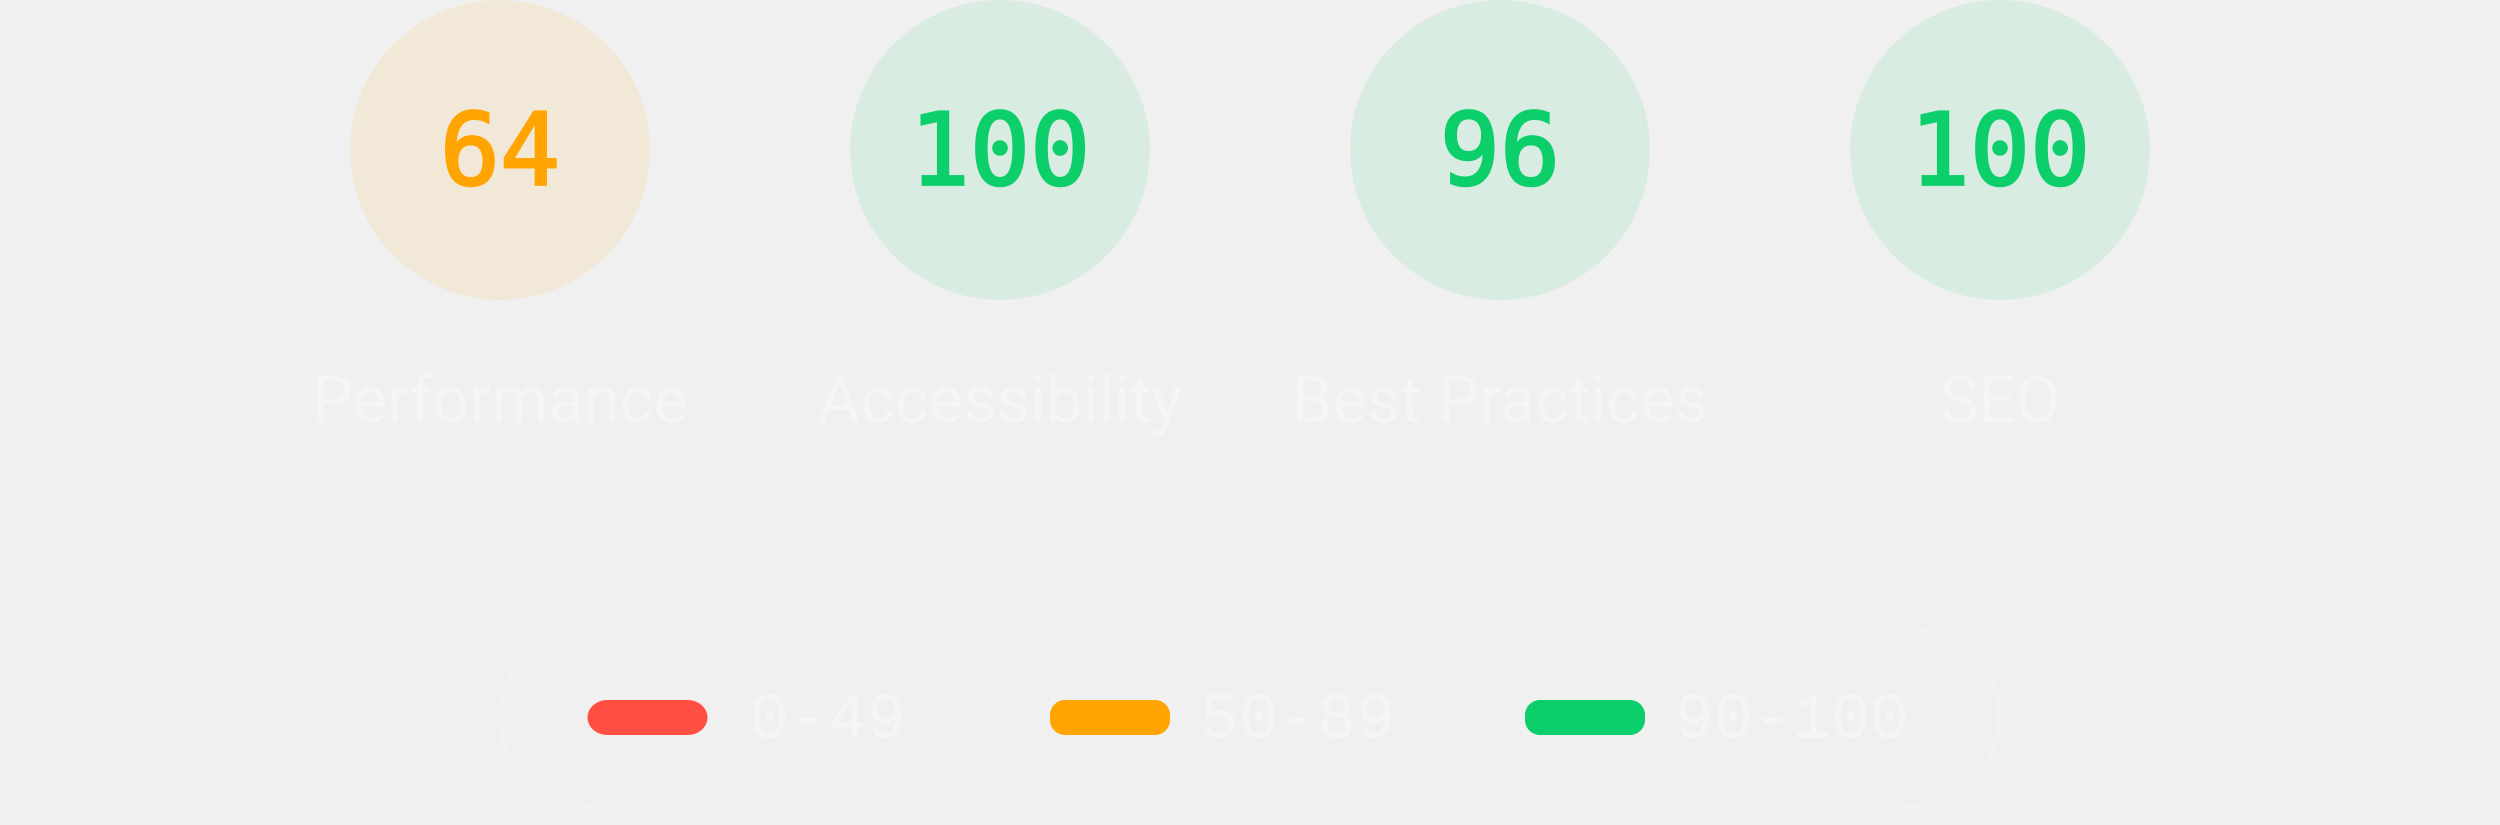
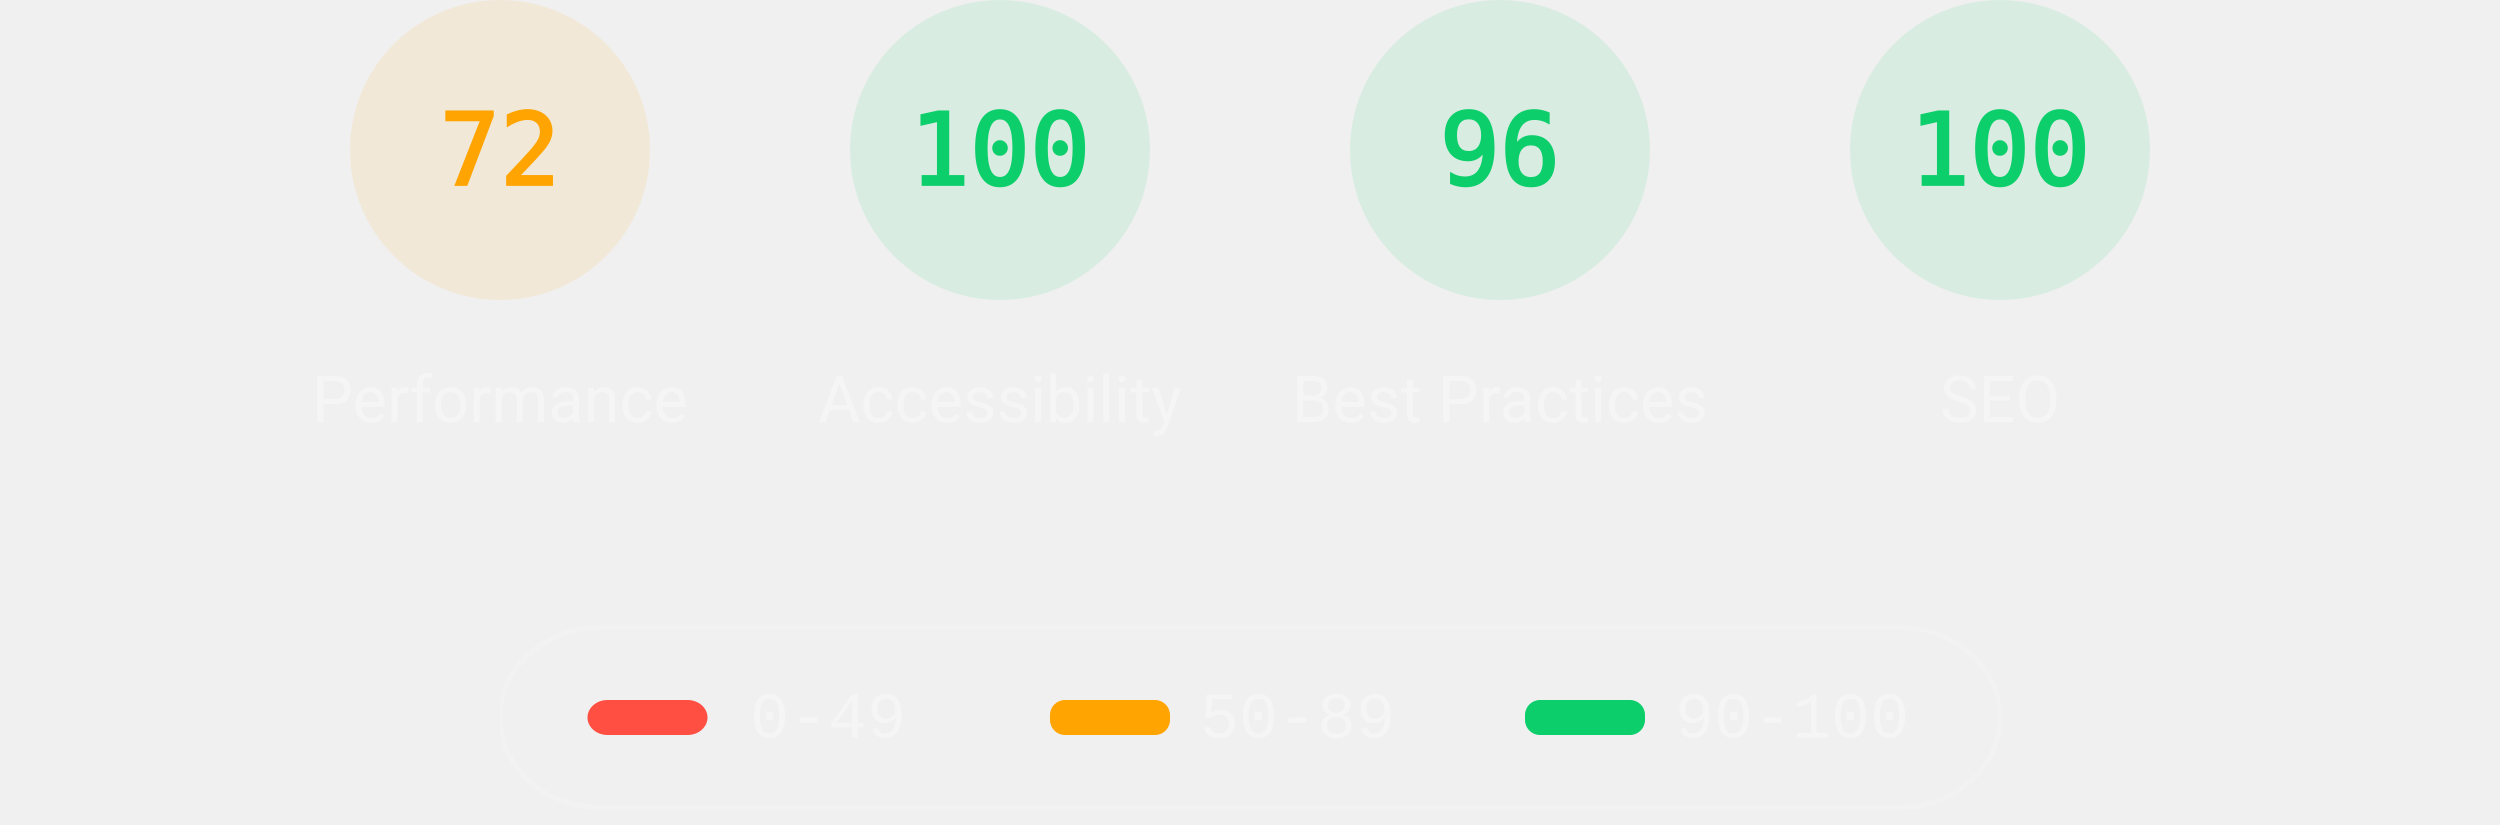
<svg xmlns="http://www.w3.org/2000/svg" class="theme--dark" fill="none" width="1000" height="330">
  <style>
			.gauge-base {
				opacity: 0.1
			}

			.gauge-arc {
				fill: none;
				animation-delay: 250ms;
				stroke-linecap: round;
				transform: rotate(-90deg);
				transform-origin: 100px 60px;
				animation: load-gauge 1s ease forwards
			}

			.guage-text {
				font-size: 40px;
				font-family: monospace;
				text-align: center
			}

			.guage-red {
				color: #ff4e42;
				fill: #ff4e42;
				stroke: #ff4e42
			}
			.guage-orange {
				color: #ffa400;
				fill: #ffa400;
				stroke: #ffa400
			}
			.guage-green {
				color: #0cce6b;
				fill: #0cce6b;
				stroke: #0cce6b
			}
			.theme--agnostic .guage-undefined {
				color: #5c5c5c;
				fill: #5c5c5c;
				stroke: #5c5c5c
			}
			.theme--light .guage-undefined {
				color: #1e1e1e;
				fill: #1e1e1e;
				stroke: #1e1e1e
			}
			.theme--dark .guage-undefined {
				color: #f5f5f5;
				fill: #f5f5f5;
				stroke: #f5f5f5
			}

			.guage-title {
				stroke: none;
				font-size: 26px;
				line-height: 26px;
				font-family: Roboto, Halvetica, Arial, sans-serif
			}
			.metric.guage-title {
				font-family: 'Courier New', Courier, monospace
			}
			.theme--agnostic .guage-title {
				color: #737373;
				fill: #737373
			}
			.theme--light .guage-title {
				color: #212121;
				fill: #212121
			}
			.theme--dark .guage-title {
				color: #f5f5f5;
				fill: #f5f5f5
			}

			@keyframes load-gauge {
				from {
					stroke-dasharray: 0 352.858
				}
			}
			.lh-gauge--pwa__disc {
				fill: #e0e0e0
			}
			.lh-gauge--pwa__logo {
				position: relative;
				fill: #b0b0b0
			}
			.lh-gauge--pwa__invisible {
				display: none
			}
			.lh-gauge--pwa__visible {
				display: inline
			}
			.guage-invisible {
				display: none
			}
			.lh-gauge--pwa__logo--primary-color {
				fill: #304ffe
			}
			.theme--agnostic .lh-gauge--pwa__logo--secondary-color {
				fill: #787878
			}
			.theme--light .lh-gauge--pwa__logo--secondary-color {
				fill: #3d3d3d
			}
			.theme--dark .lh-gauge--pwa__logo--secondary-color {
				fill: #d8b6b6
			}
			.theme--light #svg_2 {
				stroke: #00000022
			}
			.theme--agnostic #svg_2 {
				stroke: #616161
			}
			.theme--light #svg_2 {
				stroke: #00000022
			}
			.theme--dark #svg_2 {
				stroke: #f5f5f566
			}
		</style>
  <svg class="guage-div guage-perf guage-orange" viewBox="0 0 200 200" width="200" height="200" x="100" y="0">
    <circle class="gauge-base" r="56" cx="100" cy="60" stroke-width="8" />
-     <circle class="gauge-arc guage-arc-1" r="56" cx="100" cy="60" stroke-width="8" style="stroke-dasharray: 225.189, 351.858;" />
-     <text class="guage-text" x="100px" y="60px" alignment-baseline="central" dominant-baseline="central" text-anchor="middle">64</text>
+     <circle class="gauge-arc guage-arc-1" r="56" cx="100" cy="60" stroke-width="8" style="stroke-dasharray: 253.338, 351.858;" />
+     <text class="guage-text" x="100px" y="60px" alignment-baseline="central" dominant-baseline="central" text-anchor="middle">72</text>
    <text class="guage-title" x="100px" y="160px" alignment-baseline="central" dominant-baseline="central" text-anchor="middle">Performance</text>
  </svg>
  <svg class="guage-div guage-acc guage-green" viewBox="0 0 200 200" width="200" height="200" x="300" y="0">
    <circle class="gauge-base" r="56" cx="100" cy="60" stroke-width="8" />
    <circle class="gauge-arc guage-arc-2" r="56" cx="100" cy="60" stroke-width="8" style="stroke-dasharray: 351.858, 351.858;" />
    <text class="guage-text" x="100px" y="60px" alignment-baseline="central" dominant-baseline="central" text-anchor="middle">100</text>
    <text class="guage-title" x="100px" y="160px" alignment-baseline="central" dominant-baseline="central" text-anchor="middle">Accessibility</text>
  </svg>
  <svg class="guage-div guage-best guage-green" viewBox="0 0 200 200" width="200" height="200" x="500" y="0">
    <circle class="gauge-base" r="56" cx="100" cy="60" stroke-width="8" />
    <circle class="gauge-arc guage-arc-3" r="56" cx="100" cy="60" stroke-width="8" style="stroke-dasharray: 337.784, 351.858;" />
    <text class="guage-text" x="100px" y="60px" alignment-baseline="central" dominant-baseline="central" text-anchor="middle">96</text>
    <text class="guage-title" x="100px" y="160px" alignment-baseline="central" dominant-baseline="central" text-anchor="middle">Best Practices</text>
  </svg>
  <svg class="guage-div guage-seo guage-green" viewBox="0 0 200 200" width="200" height="200" x="700" y="0">
    <circle class="gauge-base" r="56" cx="100" cy="60" stroke-width="8" />
    <circle class="gauge-arc guage-arc-4" r="56" cx="100" cy="60" stroke-width="8" style="stroke-dasharray: 351.858, 351.858;" />
    <text class="guage-text" x="100px" y="60px" alignment-baseline="central" dominant-baseline="central" text-anchor="middle">100</text>
    <text class="guage-title" x="100px" y="160px" alignment-baseline="central" dominant-baseline="central" text-anchor="middle">SEO</text>
  </svg>
  <svg class="guage-div guage-pwa guage-invisible" viewBox="0 0 200 200" width="200" height="200" x="900" y="0">
    <svg viewBox="0 0 60 60" width="112" height="112" x="44" y="4">
      <defs>
        <linearGradient id="lh-gauge--pwa__check-circle__gradient-0" x1="50%" y1="0%" x2="50%" y2="100%">
          <stop stop-color="#00C852" offset="0%" />
          <stop stop-color="#009688" offset="100%" />
        </linearGradient>
        <linearGradient id="lh-gauge--pwa__installable__shadow-gradient-0" x1="76.056%" x2="24.111%" y1="82.995%" y2="24.735%">
          <stop stop-color="#A5D6A7" offset="0%" />
          <stop stop-color="#80CBC4" offset="100%" />
        </linearGradient>
        <linearGradient id="lh-gauge--pwa__fast-reliable__shadow-gradient-0" x1="76.056%" y1="82.995%" x2="25.678%" y2="26.493%">
          <stop stop-color="#64B5F6" offset="0%" />
          <stop stop-color="#2979FF" offset="100%" />
        </linearGradient>
        <g id="lh-gauge--pwa__fast-reliable-badge-0">
          <circle fill="#FFFFFF" cx="10" cy="10" r="10" />
          <path fill="#304FFE" d="M10 3.58l5.25 2.34v3.5c0 3.23-2.24 6.26-5.25 7-3.01-.74-5.25-3.77-5.25-7v-3.5L10 3.58zm-.47 10.74l2.76-4.83.03-.07c.04-.08 0-.24-.22-.24h-1.64l.47-3.26h-.47l-2.7 4.77c-.02.01.05-.1-.04.05-.09.16-.1.31.18.31h1.63l-.47 3.27h.47z" />
        </g>
        <g id="lh-gauge--pwa__installable-badge-0">
          <circle fill="#FFFFFF" cx="10" cy="10" r="10" />
          <path fill="#009688" d="M10 4.167A5.835 5.835 0 0 0 4.167 10 5.835 5.835 0 0 0 10 15.833 5.835 5.835 0 0 0 15.833 10 5.835 5.835 0 0 0 10 4.167zm2.917 6.416h-2.334v2.334H9.417v-2.334H7.083V9.417h2.334V7.083h1.166v2.334h2.334v1.166z" />
        </g>
      </defs>
      <g stroke="none" fill-rule="nonzero">
        <circle class="lh-gauge--pwa__disc" cx="30" cy="30" r="30" />
        <g class="lh-gauge--pwa__logo">
          <path d="M35.66 19.39l.7-1.75h2L37.4 15 38.6 12l3.4 9h-2.51l-.58-1.61z" />
          <path d="M33.52 21l3.65-9h-2.42l-2.5 5.82L30.5 12h-1.86l-1.9 5.82-1.35-2.65-1.21 3.72L25.4 21h2.38l1.72-5.2 1.64 5.2z" />
          <path fill-rule="nonzero" d="M20.3 17.91h1.48c.45 0 .85-.05 1.2-.15l.39-1.18 1.07-3.3a2.64 2.64 0 0 0-.28-.37c-.55-.6-1.36-.91-2.42-.91H18v9h2.3V17.9zm1.96-3.84c.22.22.33.5.33.87 0 .36-.1.65-.29.87-.2.23-.59.35-1.15.35h-.86v-2.41h.87c.52 0 .89.1 1.1.32z" />
        </g>
        <rect class="lh-gauge--pwa__component lh-gauge--pwa__na-line lh-gauge--pwa__invisible" fill="#FFFFFF" x="20" y="32" width="20" height="4" rx="2" />
        <g class="lh-gauge--pwa__component lh-gauge--pwa__fast-reliable-badge lh-gauge--pwa__invisible" transform="translate(20, 29)">
          <path fill="url(#lh-gauge--pwa__fast-reliable__shadow-gradient-0)" d="M33.63 19.49A30 30 0 0 1 16.2 30.36L3 17.14 17.14 3l16.49 16.49z" />
          <use href="#lh-gauge--pwa__fast-reliable-badge-0" />
        </g>
        <g class="lh-gauge--pwa__component lh-gauge--pwa__installable-badge lh-gauge--pwa__invisible" transform="translate(20, 29)">
          <path fill="url(#lh-gauge--pwa__installable__shadow-gradient-0)" d="M33.629 19.487c-4.272 5.453-10.391 9.39-17.415 10.869L3 17.142 17.142 3 33.63 19.487z" />
          <use href="#lh-gauge--pwa__installable-badge-0" />
        </g>
        <g class="lh-gauge--pwa__component lh-gauge--pwa__fast-reliable-installable-badges lh-gauge--pwa__invisible">
          <g transform="translate(8, 29)">
            <path fill="url(#lh-gauge--pwa__fast-reliable__shadow-gradient-0)" d="M16.321 30.463L3 17.143 17.142 3l22.365 22.365A29.864 29.864 0 0 1 22 31c-1.942 0-3.84-.184-5.679-.537z" />
            <use href="#lh-gauge--pwa__fast-reliable-badge-0" />
          </g>
          <g transform="translate(32, 29)">
            <path fill="url(#lh-gauge--pwa__installable__shadow-gradient-0)" d="M25.982 11.84a30.107 30.107 0 0 1-13.08 15.203L3 17.143 17.142 3l8.84 8.84z" />
            <use href="#lh-gauge--pwa__installable-badge-0" />
          </g>
        </g>
        <g class="lh-gauge--pwa__component lh-gauge--pwa__check-circle lh-gauge--pwa__invisible" transform="translate(18, 28)">
          <circle fill="#FFFFFF" cx="12" cy="12" r="12" />
          <path fill="url(#lh-gauge--pwa__check-circle__gradient-0)" d="M12 2a10 10 0 1 0 0 20 10 10 0 0 0 0-20zm-2 15l-5-5 1.41-1.41L10 14.17l7.59-7.59L19 8l-9 9z" />
        </g>
      </g>
    </svg>
    <text class="guage-title" y="160px" alignment-baseline="central" dominant-baseline="central" text-anchor="middle">
      <tspan x="100px" dy="-6px">Progressive</tspan>
      <tspan x="100px" dy="30px">Web App</tspan>
    </text>
  </svg>
  <svg width="604" height="76" x="200" y="250">
    <g>
      <rect fill="none" id="canvas_background" height="80" width="604" y="-1" x="-1" />
      <g display="none" overflow="visible" y="0" x="0" height="100%" width="100%" id="canvasGrid">
        <rect fill="url(#gridpattern)" stroke-width="0" y="0" x="0" height="100%" width="100%" />
      </g>
    </g>
    <g>
      <rect fill-opacity="0" stroke-width="2" rx="40" id="svg_2" height="72" width="600" y="1" x="0" fill="#000000" />
      <rect stroke="#000" rx="8" id="svg_3" height="14" width="48" y="30" x="35" stroke-opacity="null" stroke-width="0" fill="#ff4e42" />
      <rect stroke="#000" rx="6" id="svg_4" height="14" width="48" y="30" x="220" stroke-opacity="null" stroke-width="0" fill="#ffa400" />
      <rect stroke="#000" rx="6" id="svg_5" height="14" width="48" y="30" x="410" stroke-opacity="null" stroke-width="0" fill="#0cce6b" />
      <text class="metric guage-title" xml:space="preserve" text-anchor="start" font-size="26" id="svg_6" y="45" x="100" stroke-opacity="null" stroke-width="0" stroke="#000">0-49</text>
      <text class="metric guage-title" xml:space="preserve" text-anchor="start" font-size="26" id="svg_7" y="45" x="280" stroke-opacity="null" stroke-width="0" stroke="#000">50-89</text>
      <text class="metric guage-title" xml:space="preserve" text-anchor="start" font-size="26" id="svg_8" y="45" x="470" stroke-opacity="null" stroke-width="0" stroke="#000">90-100</text>
    </g>
  </svg>
</svg>
